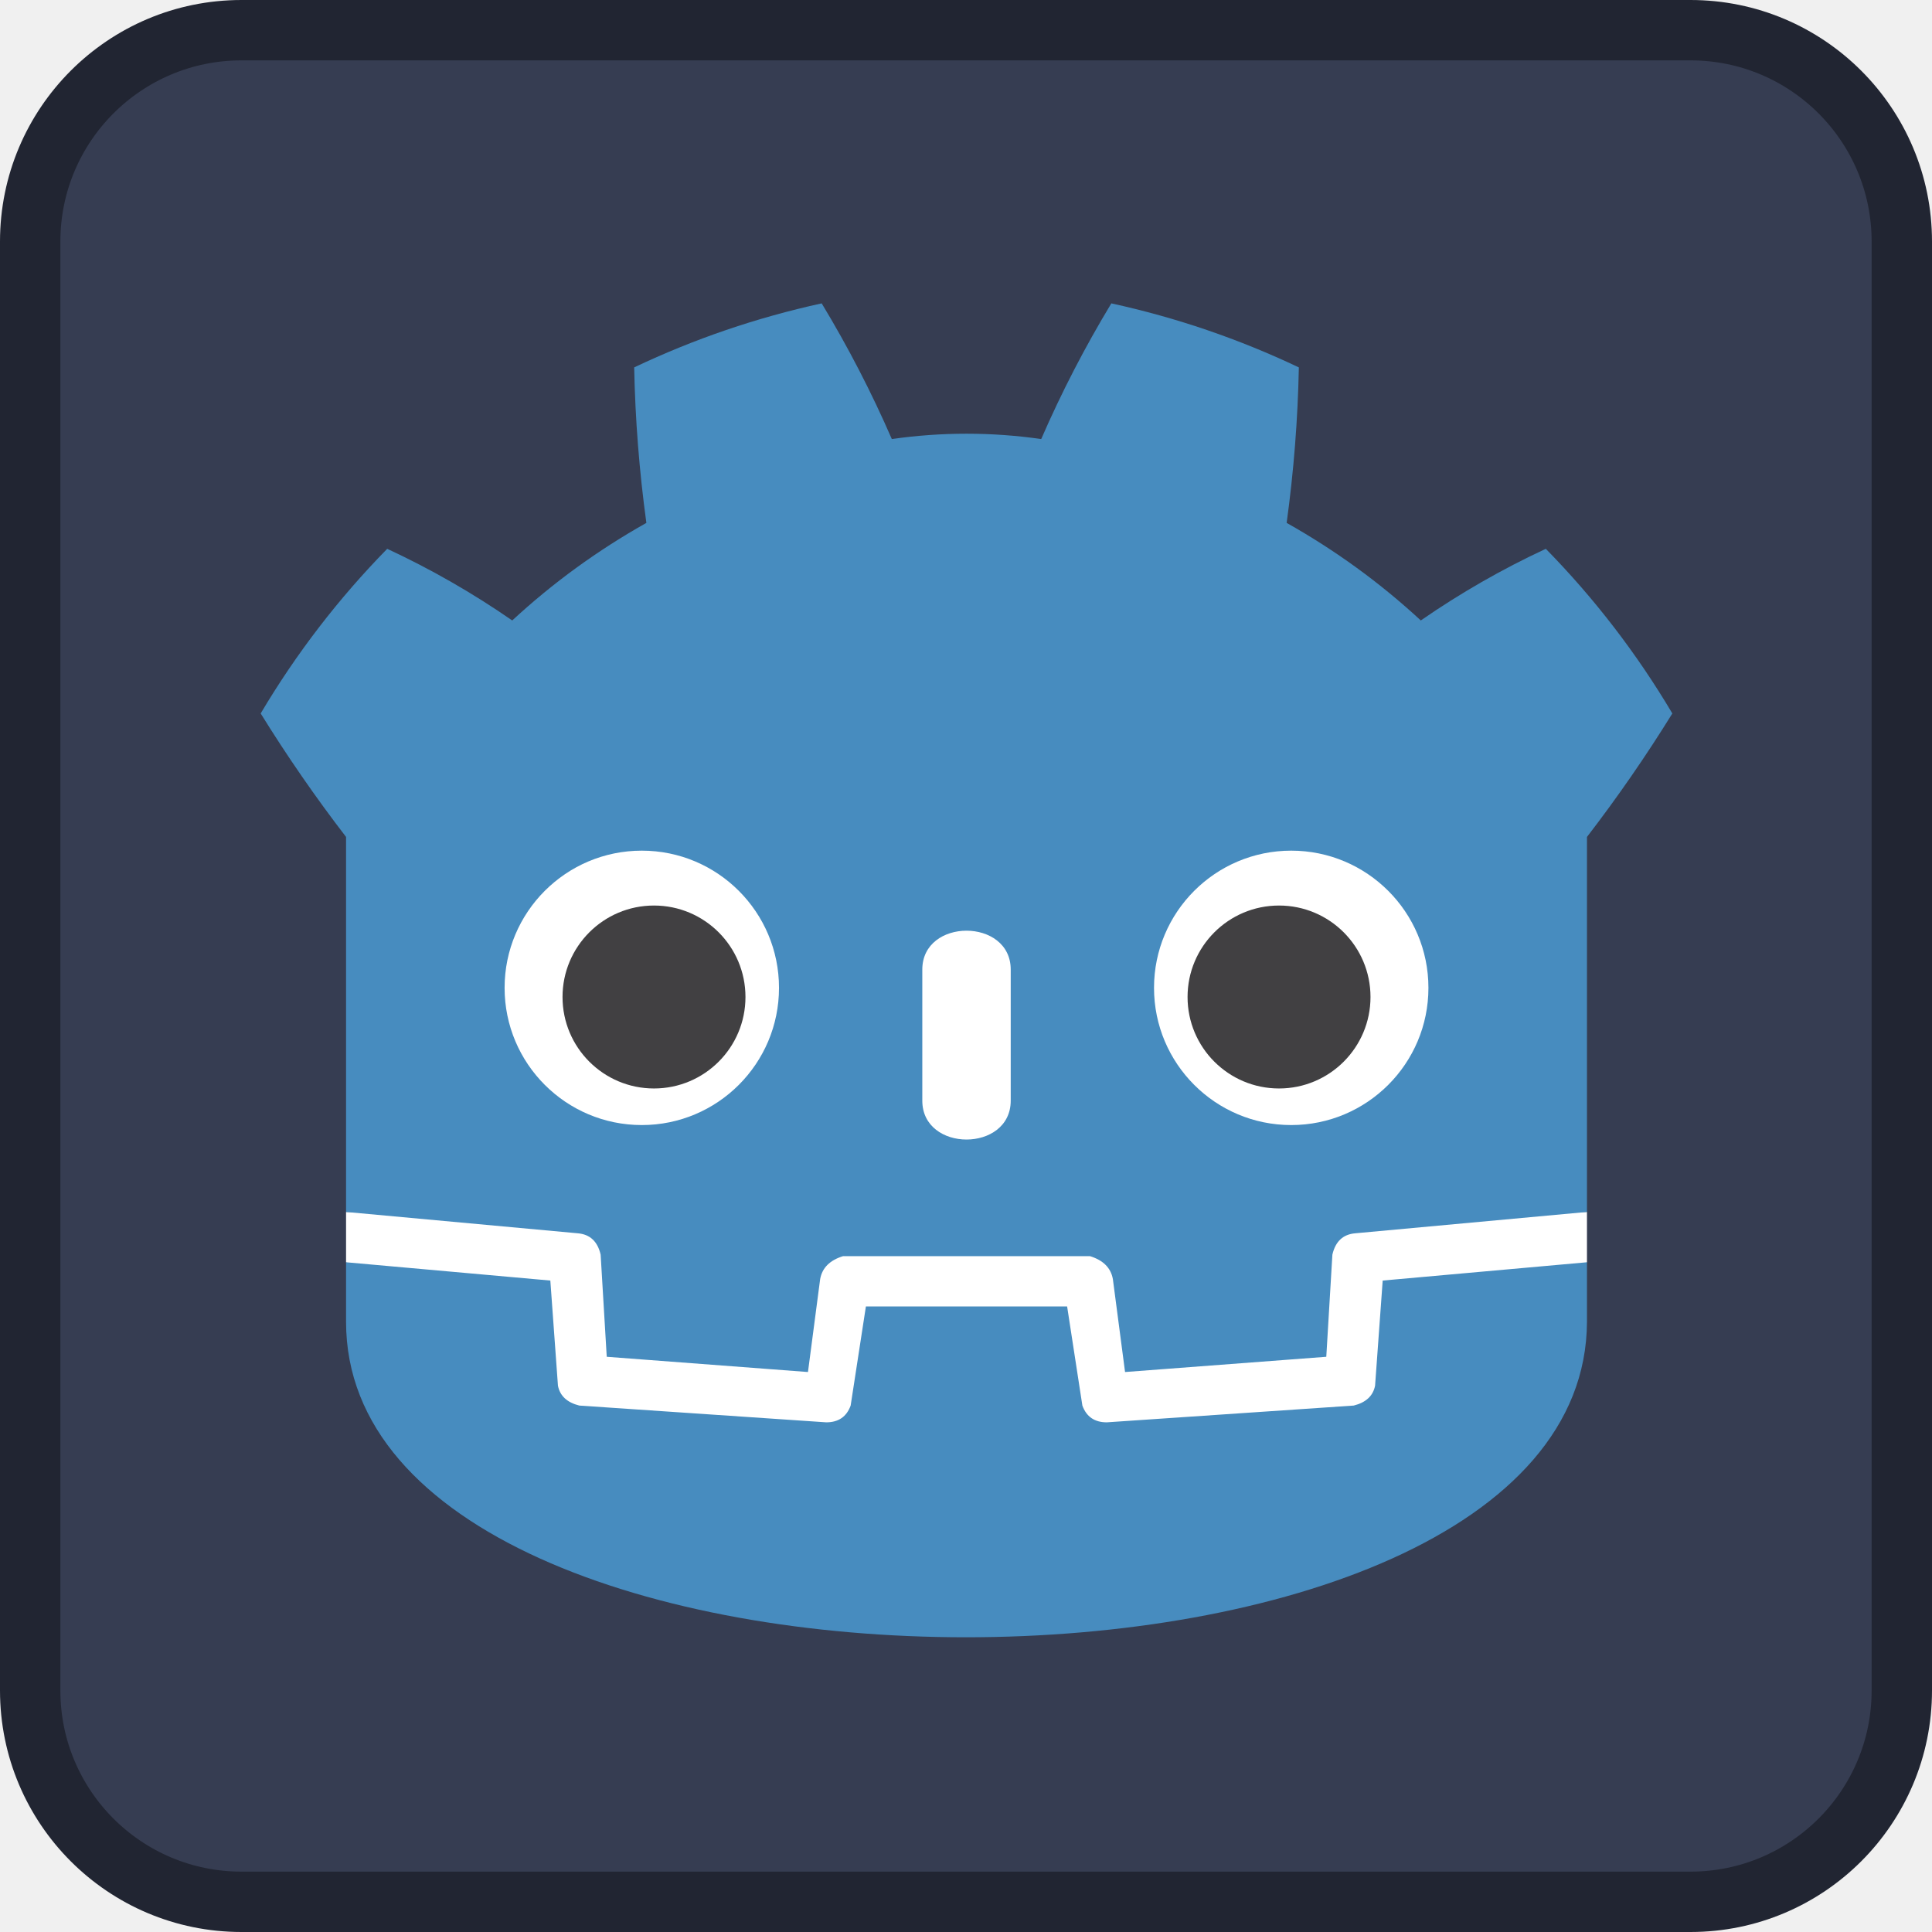
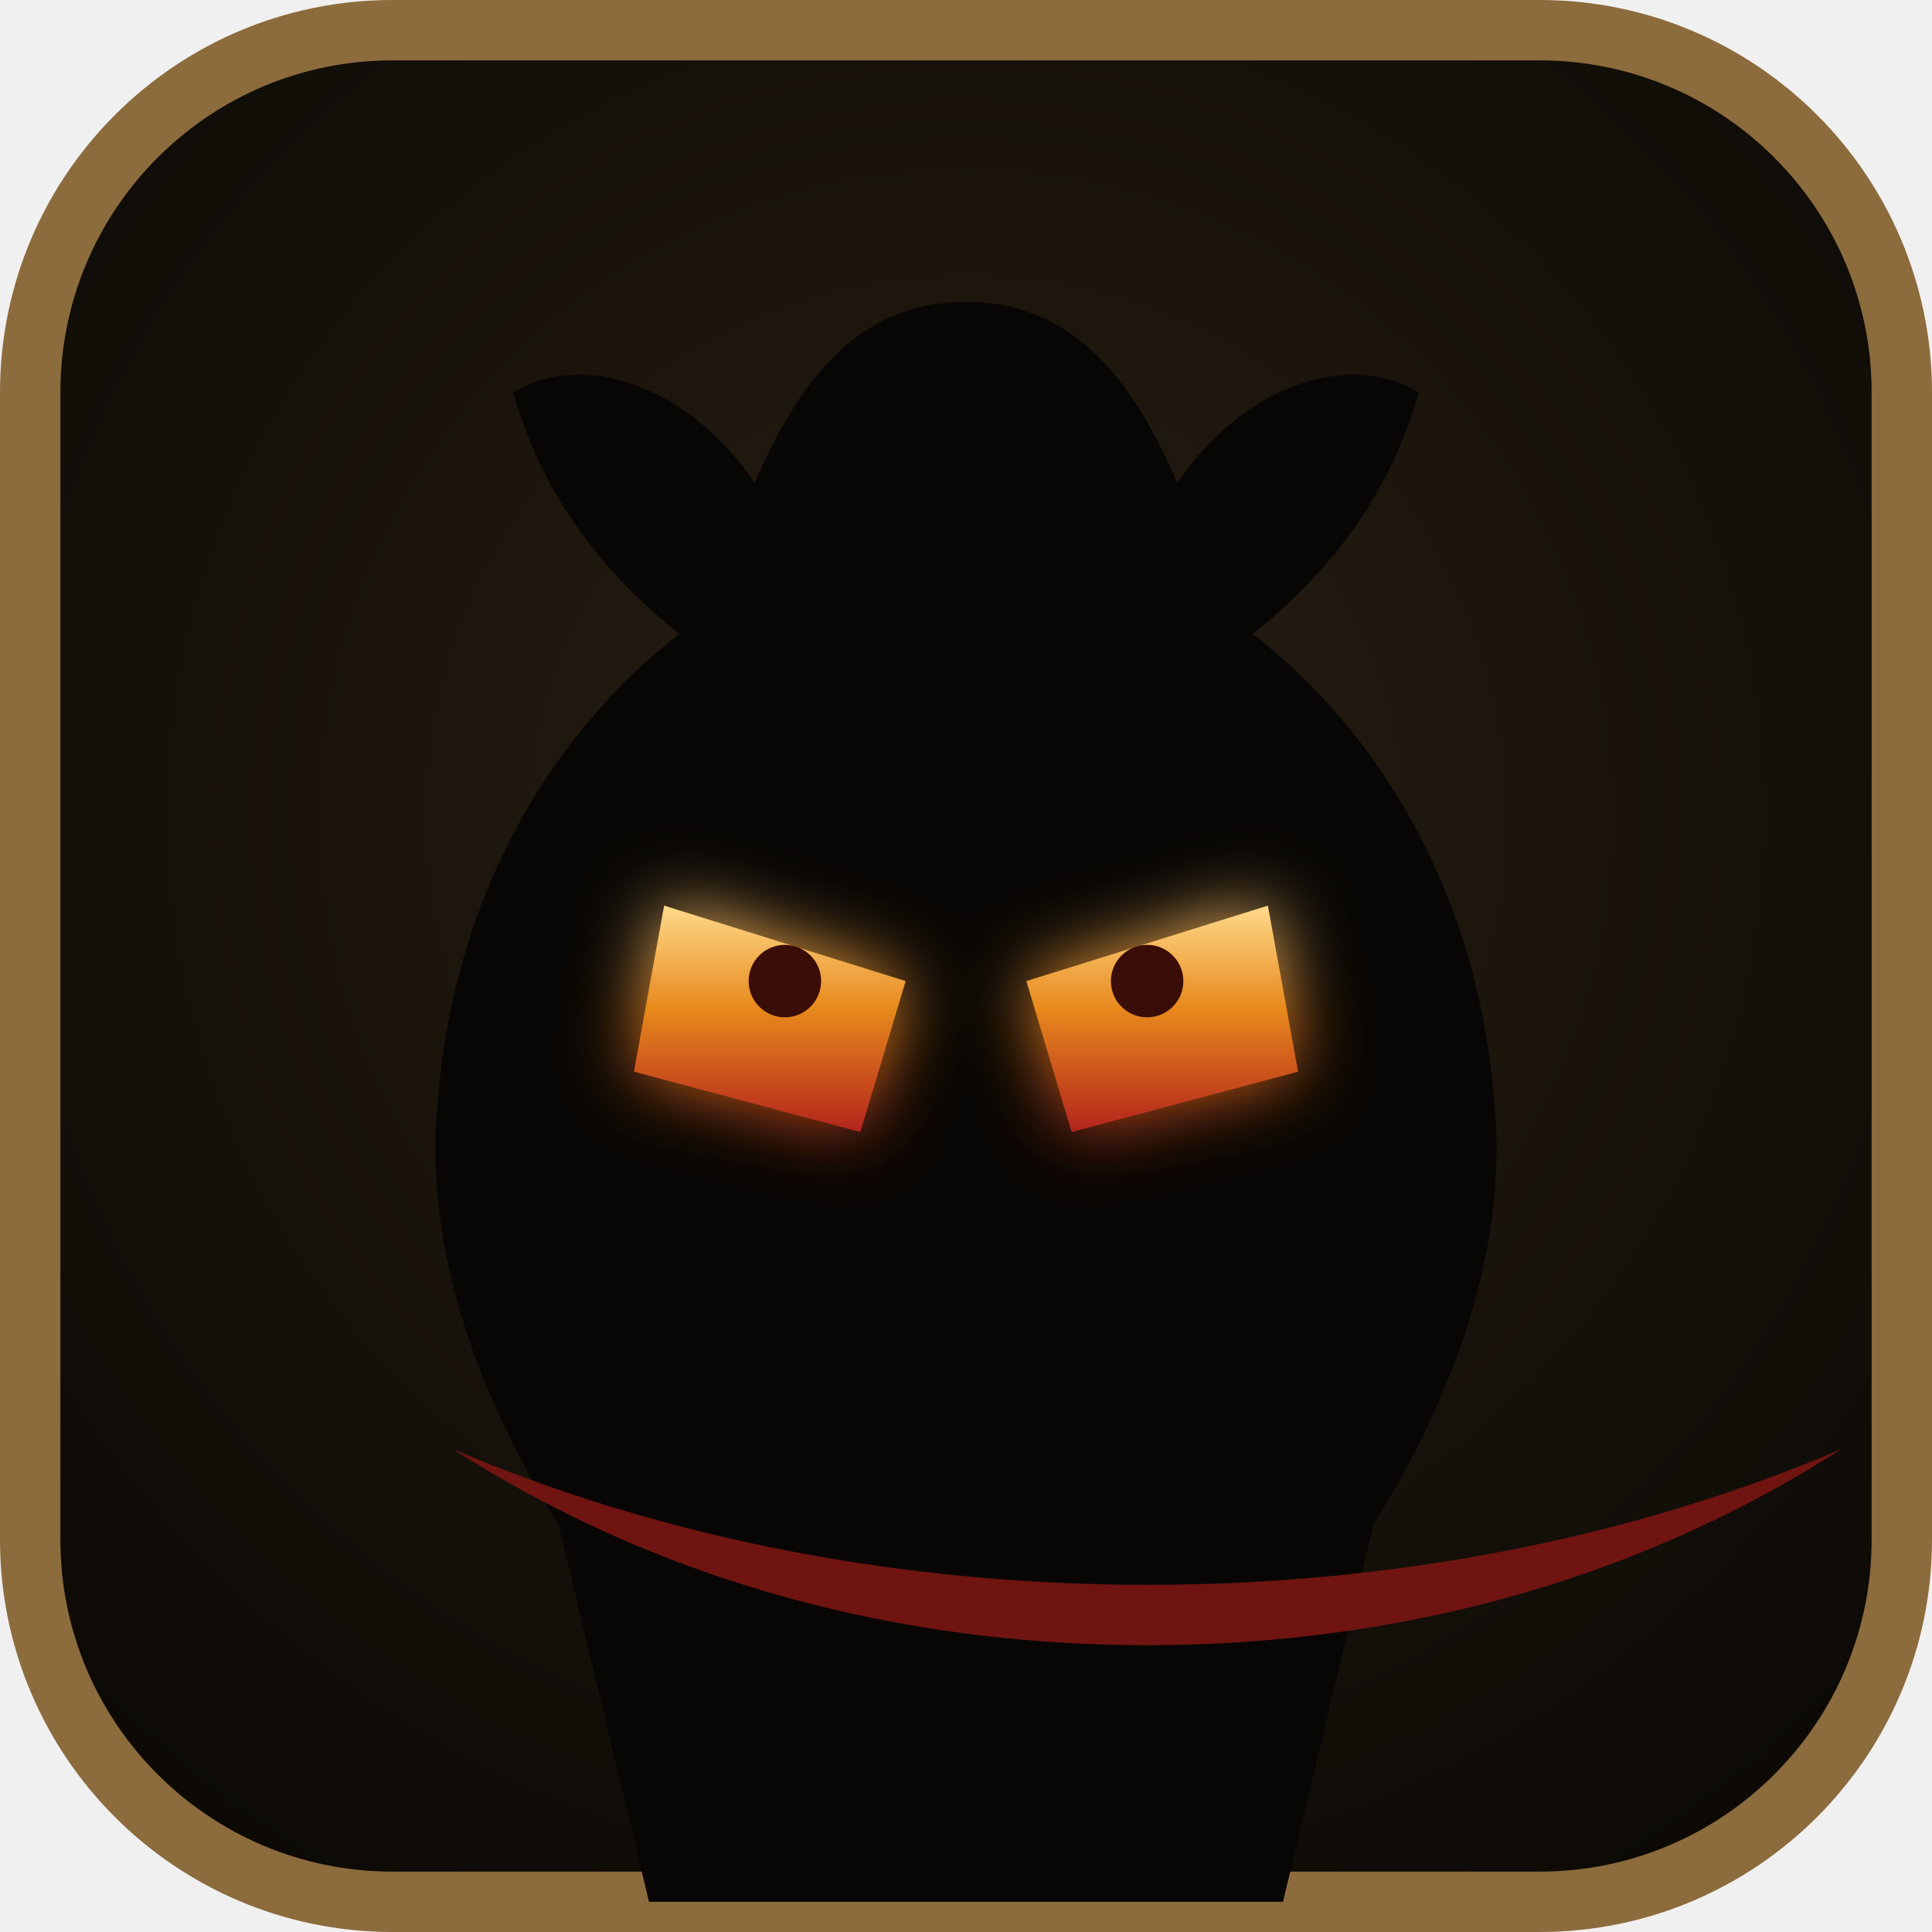
- <svg xmlns="http://www.w3.org/2000/svg" width="128" height="128">
-   <rect width="124" height="124" x="2" y="2" fill="#363d52" stroke="#212532" stroke-width="4" rx="14" />
-   <g fill="#fff" transform="translate(12.322 12.322)scale(.101)">
-     <path d="M105 673v33q407 354 814 0v-33z" />
-     <path fill="#478cbf" d="m105 673 152 14q12 1 15 14l4 67 132 10 8-61q2-11 15-15h162q13 4 15 15l8 61 132-10 4-67q3-13 15-14l152-14V427q30-39 56-81-35-59-83-108-43 20-82 47-40-37-88-64 7-51 8-102-59-28-123-42-26 43-46 89-49-7-98 0-20-46-46-89-64 14-123 42 1 51 8 102-48 27-88 64-39-27-82-47-48 49-83 108 26 42 56 81zm0 33v39c0 276 813 276 814 0v-39l-134 12-5 69q-2 10-14 13l-162 11q-12 0-16-11l-10-65H446l-10 65q-4 11-16 11l-162-11q-12-3-14-13l-5-69z" />
-     <path d="M483 600c0 34 58 34 58 0v-86c0-34-58-34-58 0z" />
-     <circle cx="725" cy="526" r="90" />
-     <circle cx="299" cy="526" r="90" />
+ <svg xmlns="http://www.w3.org/2000/svg" width="128" height="128" viewBox="0 0 128 128">
+   <defs>
+     <radialGradient id="bg" cx="50%" cy="42%" r="75%">
+       <stop offset="0%" stop-color="#2a2013" />
+       <stop offset="55%" stop-color="#16110a" />
+       <stop offset="100%" stop-color="#0a0805" />
+     </radialGradient>
+     <linearGradient id="eye" x1="0" y1="0" x2="0" y2="1">
+       <stop offset="0%" stop-color="#ffd98a" />
+       <stop offset="45%" stop-color="#e88a1e" />
+       <stop offset="100%" stop-color="#b3241a" />
+     </linearGradient>
+     <filter id="glow" x="-60%" y="-60%" width="220%" height="220%">
+       <feGaussianBlur stdDeviation="2.4" result="b" />
+       <feMerge>
+         <feMergeNode in="b" />
+         <feMergeNode in="SourceGraphic" />
+       </feMerge>
+     </filter>
+   </defs>
+   <rect x="2" y="2" width="124" height="124" rx="24" fill="url(#bg)" stroke="#8c6b3d" stroke-width="4" />
+   <path fill="#080604" d="M64 20     c-7 0-11 5-14 12-4-6-11-9-16-6 2 7 6 12 11 16     -9 7-15 18-16 31     -1 10 3 20 8 28     l6 25h42l6-25c5-8 9-18 8-28     -1-13-7-24-16-31 5-4 9-9 11-16     -5-3-12 0-16 6-3-7-7-12-14-12z" />
+   <g filter="url(#glow)">
+     <path fill="url(#eye)" d="M44 60l16 5-3 10-15-4z" />
+     <path fill="url(#eye)" d="M84 60l-16 5 3 10 15-4z" />
  </g>
-   <g fill="#414042" transform="translate(12.322 12.322)scale(.101)">
-     <circle cx="307" cy="532" r="60" />
-     <circle cx="717" cy="532" r="60" />
+   <circle cx="52" cy="65" r="2.4" fill="#3a0d08" />
+   <circle cx="76" cy="65" r="2.4" fill="#3a0d08" />
+   <g fill="#7a1512" opacity="0.9">
+     <path d="M30 96c14 6 30 9 46 9s32-3 46-9c-14 9-30 13-46 13s-32-4-46-13z" />
  </g>
</svg>
